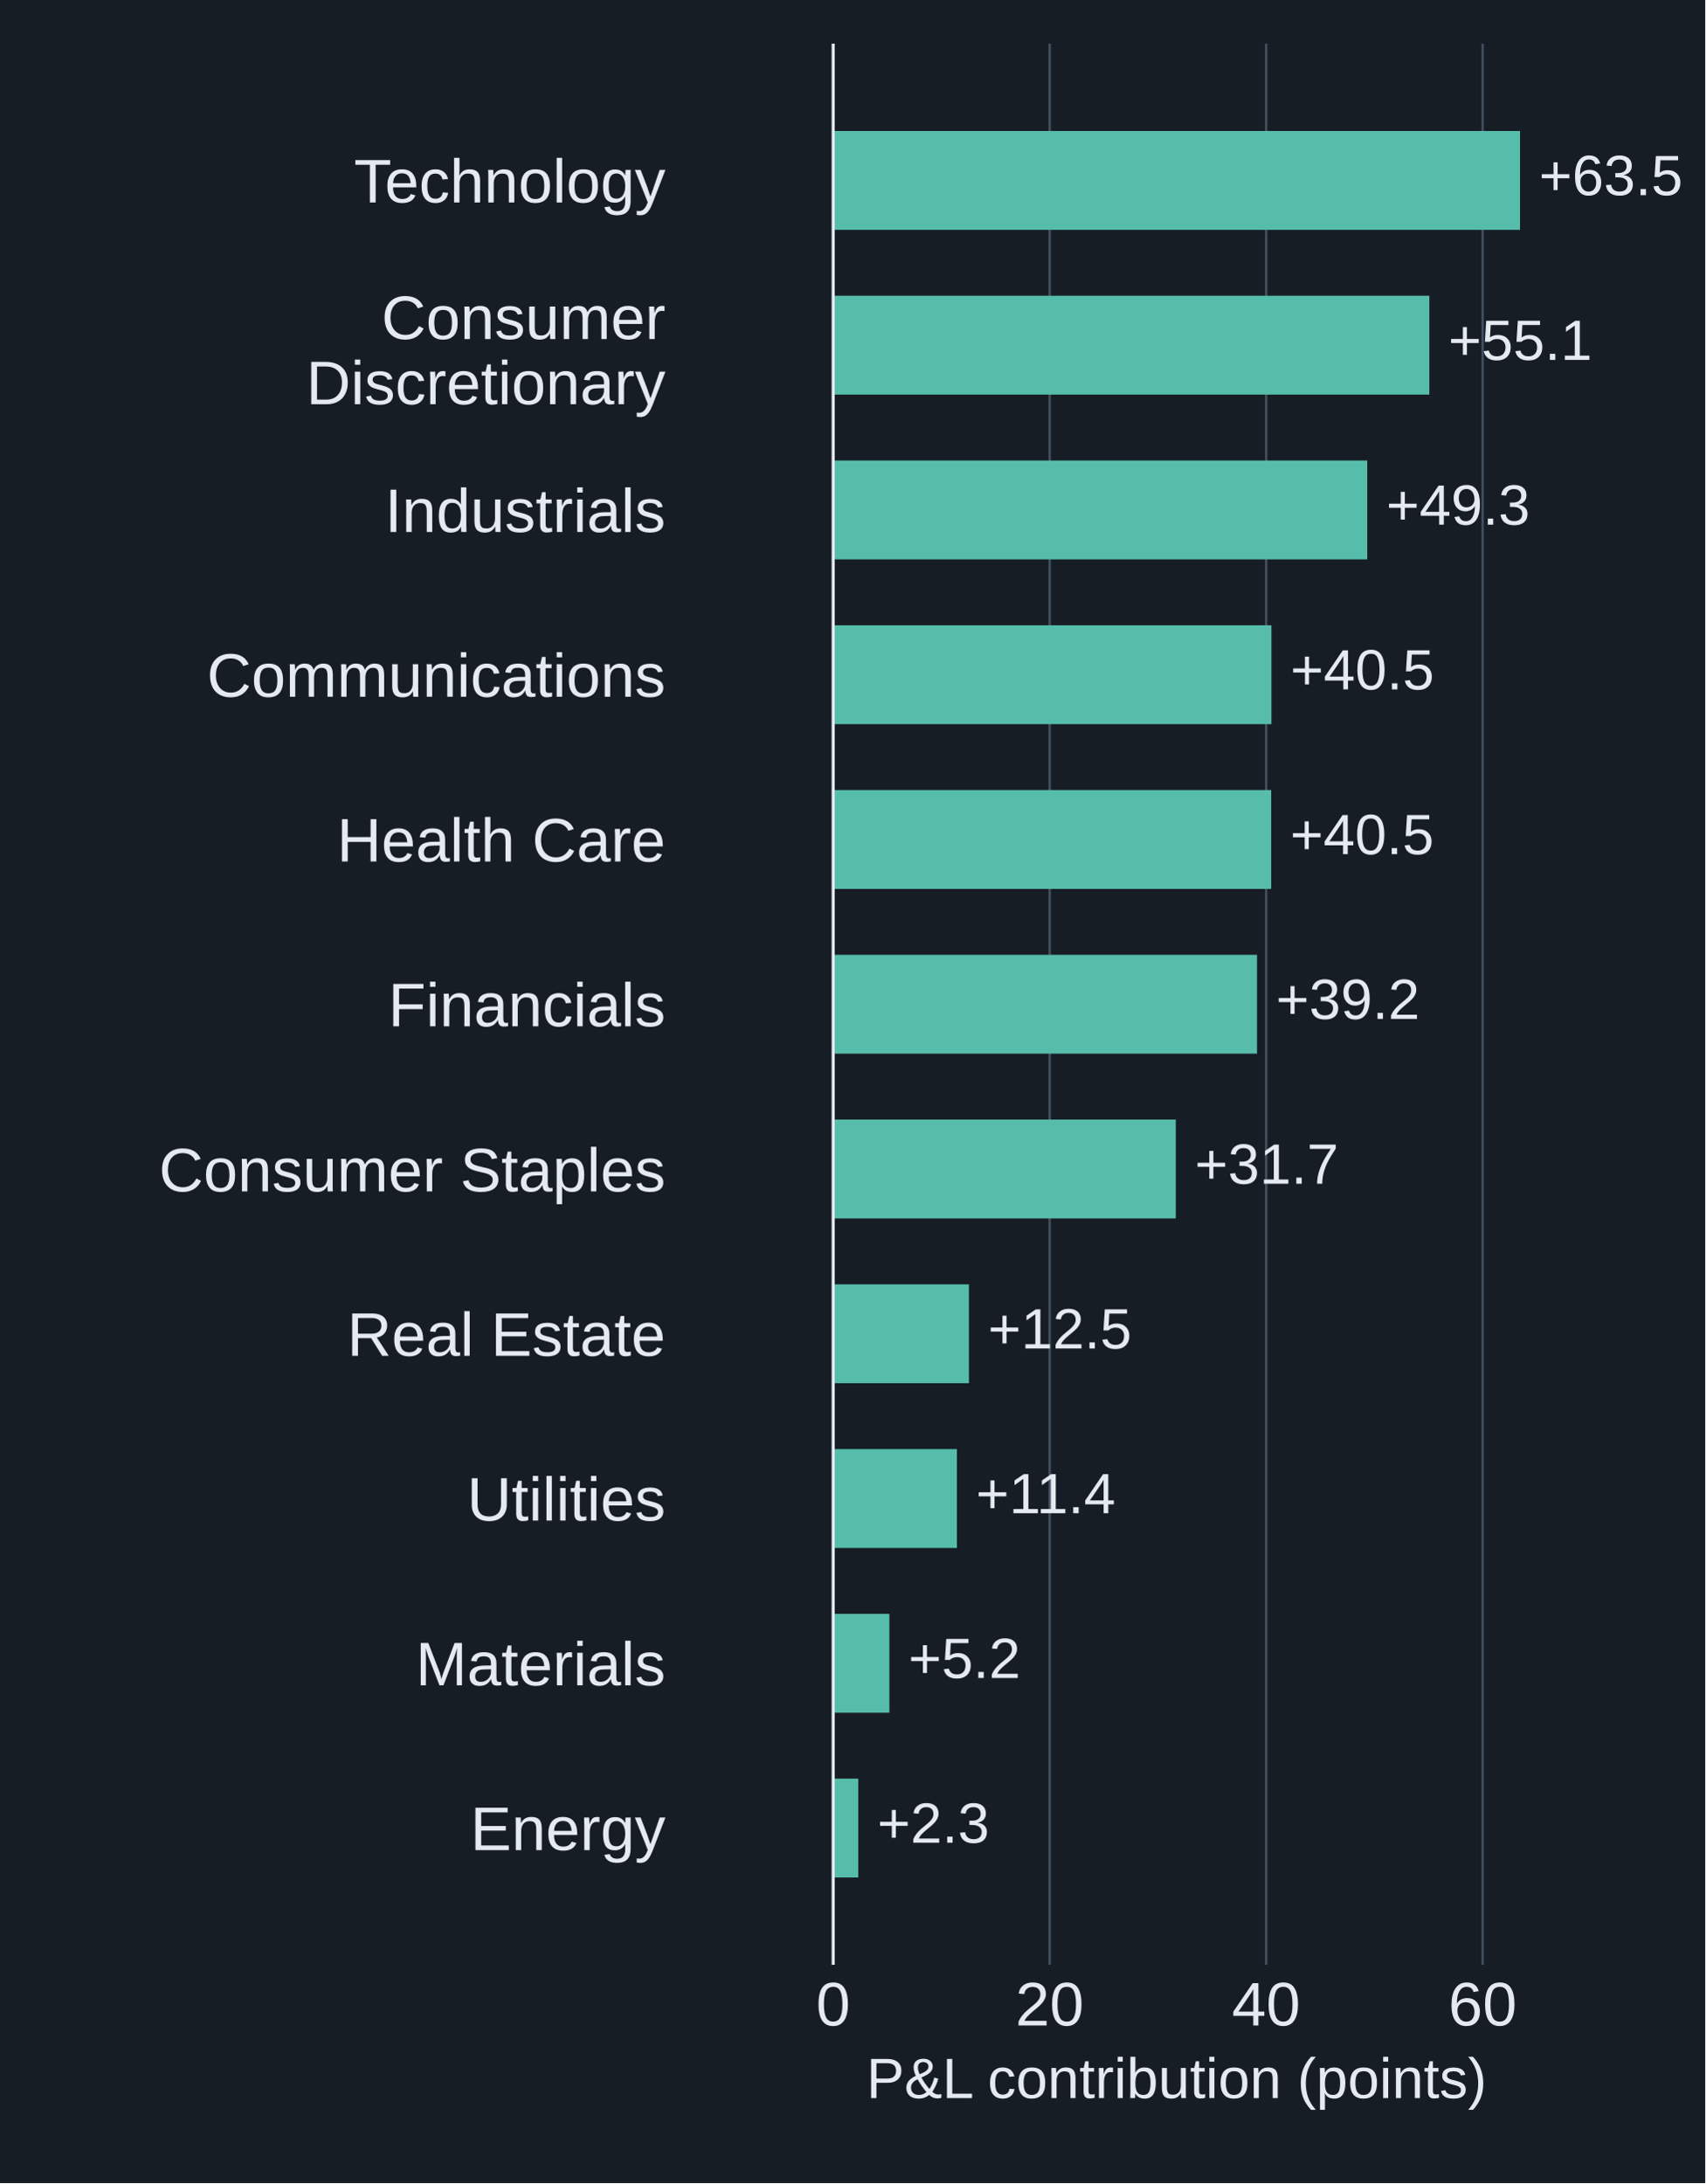
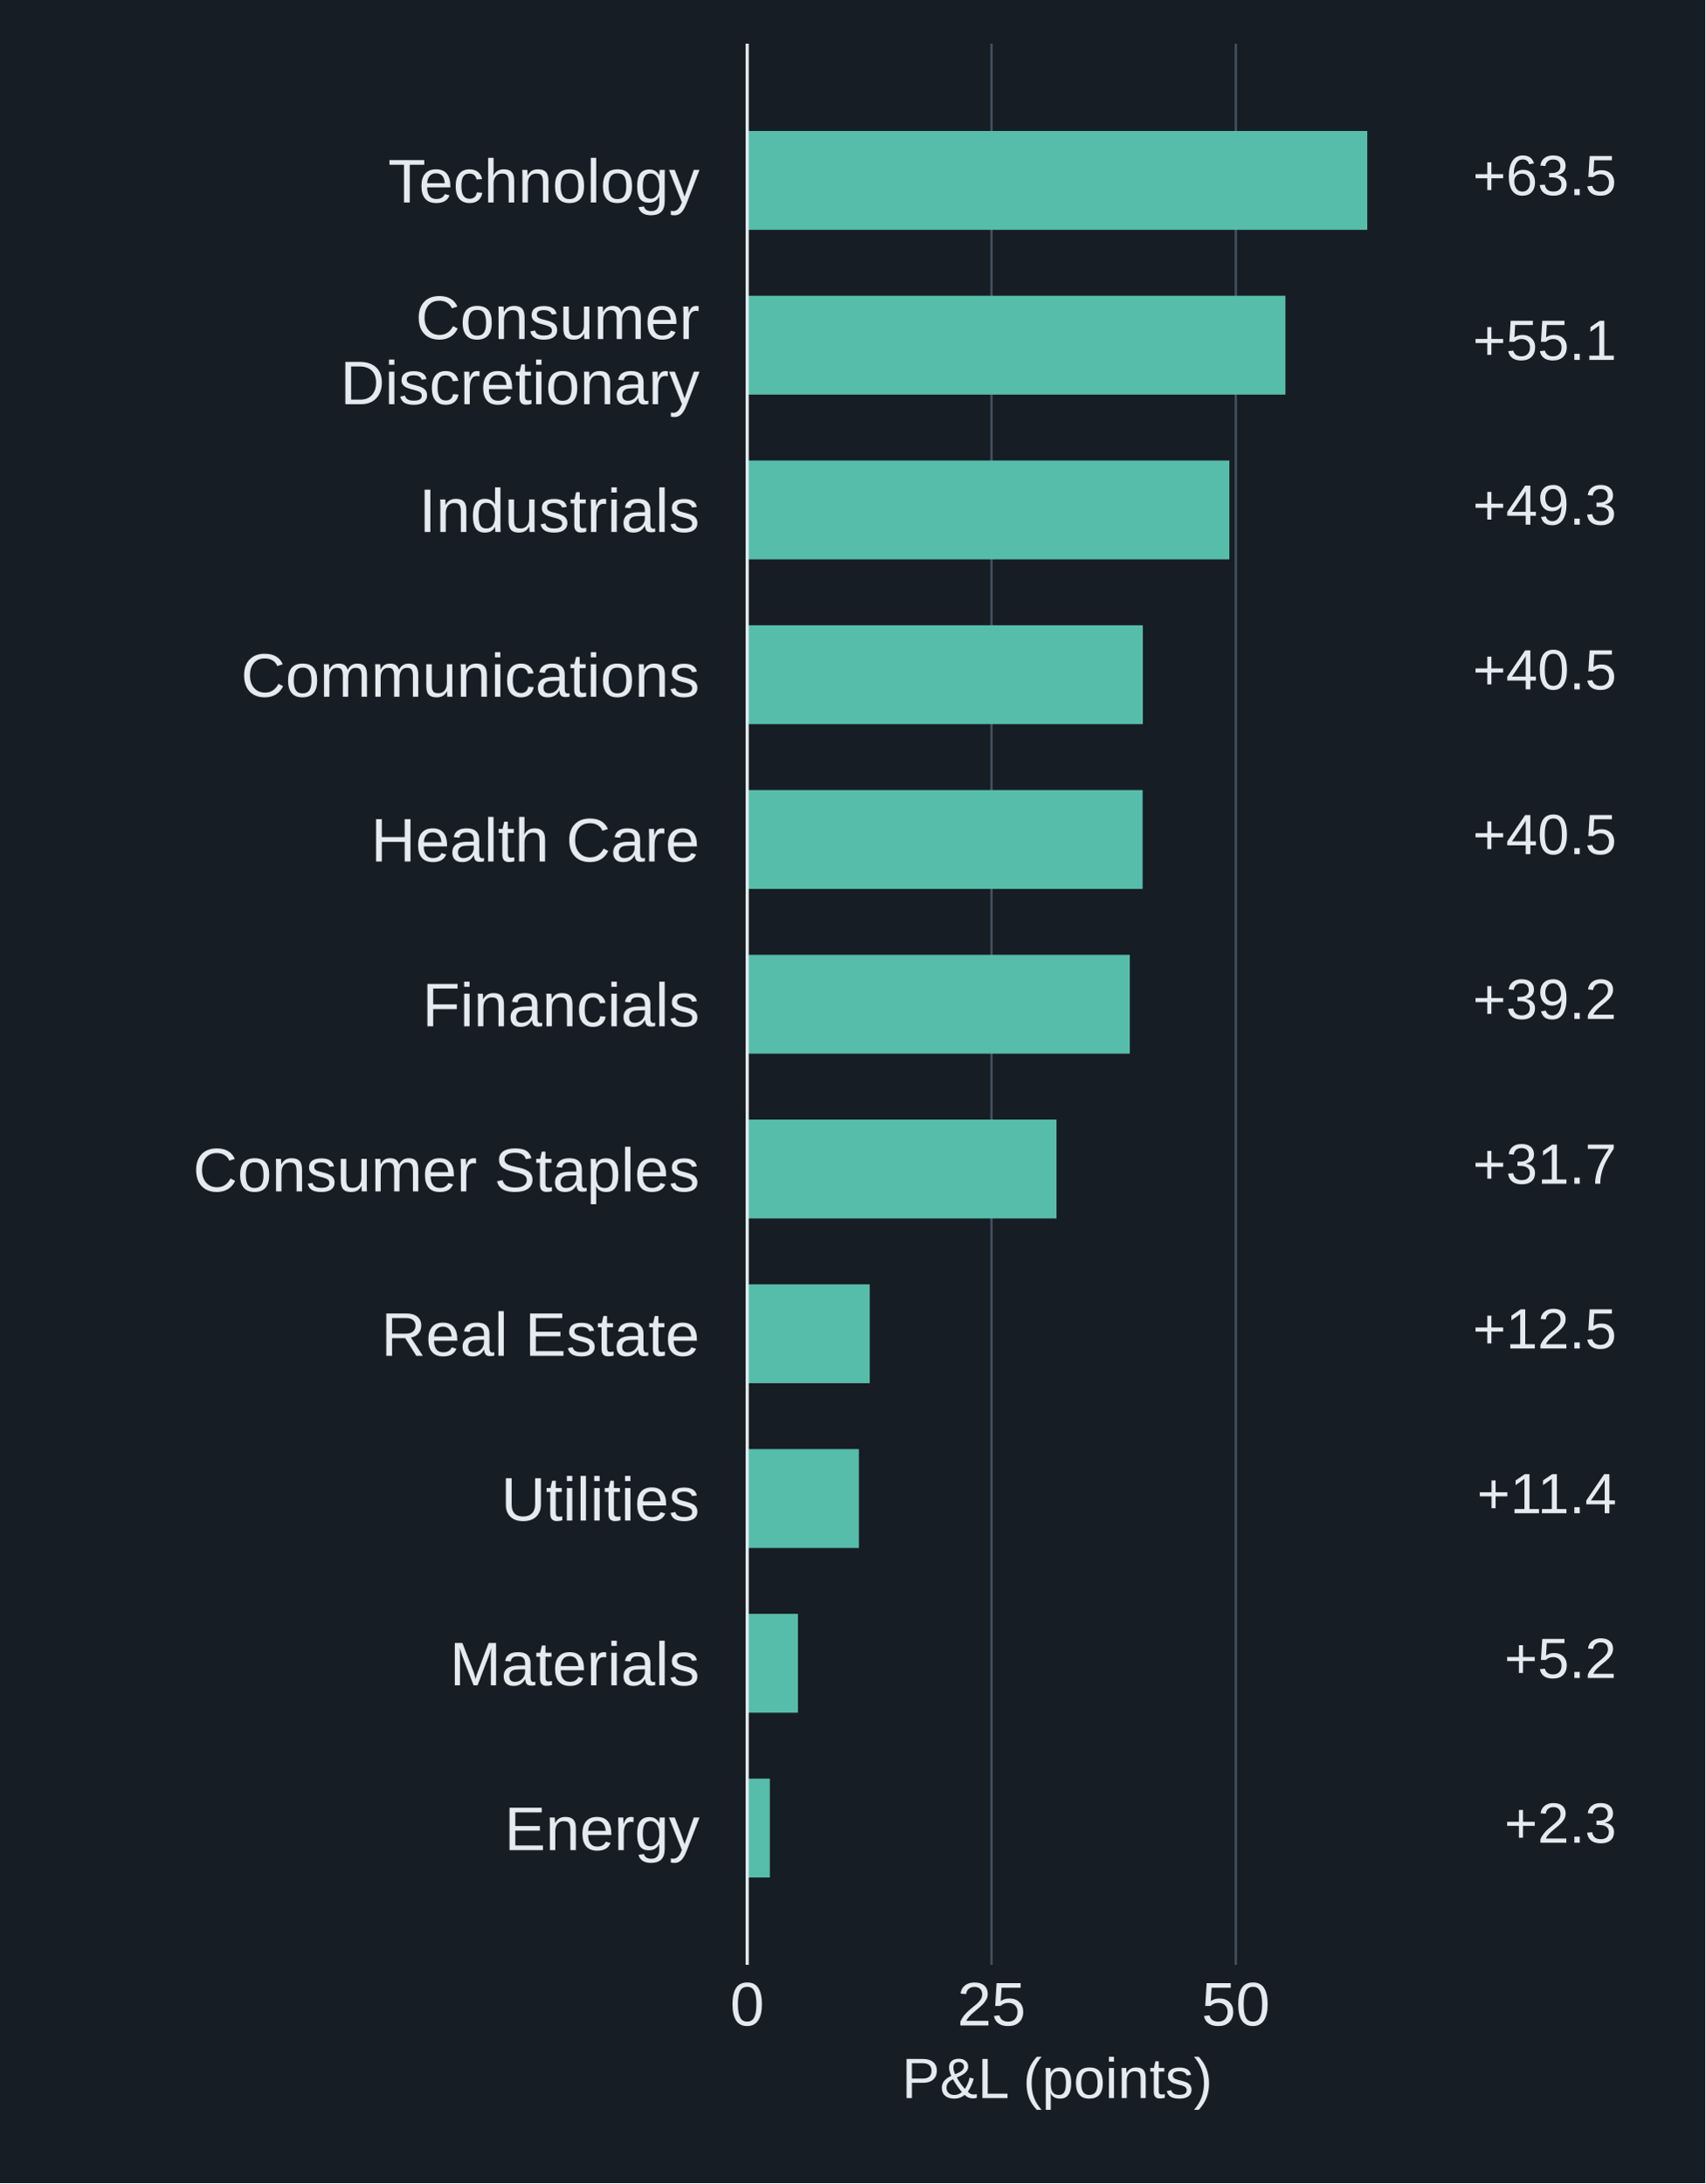
<svg xmlns="http://www.w3.org/2000/svg" width="360pt" height="460.8pt" viewBox="0 0 360 460.8" version="1.1">
  <defs>
    <style type="text/css">*{stroke-linejoin: round; stroke-linecap: butt}</style>
  </defs>
  <g id="figure_1">
    <g id="patch_1">
-       <path d="M 0 460.8  L 360 460.8  L 360 0  L 0 0  z " style="fill: #171d24" />
+       <path d="M 0 460.8 L 360 460.8 L 360 0 L 0 0 z " style="fill: #171d24" />
    </g>
    <g id="axes_1">
      <g id="patch_2">
-         <path d="M 144 414.72  L 352.8 414.72  L 352.8 9.216  L 144 9.216  z " style="fill: #171d24" />
+         <path d="M 151.2 414.72 L 295.2 414.72 L 295.2 9.216 L 151.2 9.216 z " style="fill: #171d24" />
      </g>
      <g id="matplotlib.axis_1">
        <g id="xtick_1">
          <g id="line2d_1">
-             <path d="M 175.9 414.72  L 175.9 9.216  " clip-path="url(#pc4b12bafd7)" style="fill: none; stroke: #43505f; stroke-width: 0.5; stroke-linecap: square" />
+             <path d="M 157.745 414.72 L 157.745 9.216 " clip-path="url(#p995bdf4a68)" style="fill: none; stroke: #43505f; stroke-width: 0.5; stroke-linecap: square" />
          </g>
          <g id="line2d_2" />
          <g id="text_1">
-             <text style="font-size: 13px; font-family: 'Arial', 'DejaVu Sans', sans-serif; text-anchor: middle; fill: #e4eaf0" x="175.9" y="427.525" transform="rotate(-0 175.9 427.5252)">0</text>
+             <text style="font-size: 13px; font-family: 'Arial', 'DejaVu Sans', sans-serif; text-anchor: middle; fill: #e4eaf0" x="157.745" y="427.525" transform="rotate(-0 157.7455 427.5252)">0</text>
          </g>
        </g>
        <g id="xtick_2">
          <g id="line2d_3">
-             <path d="M 221.603 414.72  L 221.603 9.216  " clip-path="url(#pc4b12bafd7)" style="fill: none; stroke: #43505f; stroke-width: 0.5; stroke-linecap: square" />
+             <path d="M 209.322 414.72 L 209.322 9.216 " clip-path="url(#p995bdf4a68)" style="fill: none; stroke: #43505f; stroke-width: 0.5; stroke-linecap: square" />
          </g>
          <g id="line2d_4" />
          <g id="text_2">
-             <text style="font-size: 13px; font-family: 'Arial', 'DejaVu Sans', sans-serif; text-anchor: middle; fill: #e4eaf0" x="221.603" y="427.525" transform="rotate(-0 221.6028 427.5252)">20</text>
+             <text style="font-size: 13px; font-family: 'Arial', 'DejaVu Sans', sans-serif; text-anchor: middle; fill: #e4eaf0" x="209.322" y="427.525" transform="rotate(-0 209.3223 427.5252)">25</text>
          </g>
        </g>
        <g id="xtick_3">
          <g id="line2d_5">
-             <path d="M 267.306 414.72  L 267.306 9.216  " clip-path="url(#pc4b12bafd7)" style="fill: none; stroke: #43505f; stroke-width: 0.5; stroke-linecap: square" />
+             <path d="M 260.899 414.72 L 260.899 9.216 " clip-path="url(#p995bdf4a68)" style="fill: none; stroke: #43505f; stroke-width: 0.5; stroke-linecap: square" />
          </g>
          <g id="line2d_6" />
          <g id="text_3">
-             <text style="font-size: 13px; font-family: 'Arial', 'DejaVu Sans', sans-serif; text-anchor: middle; fill: #e4eaf0" x="267.306" y="427.525" transform="rotate(-0 267.3056 427.5252)">40</text>
+             <text style="font-size: 13px; font-family: 'Arial', 'DejaVu Sans', sans-serif; text-anchor: middle; fill: #e4eaf0" x="260.899" y="427.525" transform="rotate(-0 260.8991 427.5252)">50</text>
          </g>
        </g>
-         <g id="xtick_4">
-           <g id="line2d_7">
-             <path d="M 313.008 414.72  L 313.008 9.216  " clip-path="url(#pc4b12bafd7)" style="fill: none; stroke: #43505f; stroke-width: 0.5; stroke-linecap: square" />
-           </g>
-           <g id="line2d_8" />
-           <g id="text_4">
-             <text style="font-size: 13px; font-family: 'Arial', 'DejaVu Sans', sans-serif; text-anchor: middle; fill: #e4eaf0" x="313.008" y="427.525" transform="rotate(-0 313.0084 427.5252)">60</text>
-           </g>
-         </g>
-         <g id="text_5">
-           <text style="font-size: 12px; font-family: 'Arial', 'DejaVu Sans', sans-serif; text-anchor: middle; fill: #e4eaf0" x="248.4" y="442.845" transform="rotate(-0 248.4 442.8445)">P&amp;L contribution (points)</text>
+         <g id="text_4">
+           <text style="font-size: 12px; font-family: 'Arial', 'DejaVu Sans', sans-serif; text-anchor: middle; fill: #e4eaf0" x="223.2" y="442.845" transform="rotate(-0 223.2 442.8445)">P&amp;L (points)</text>
        </g>
      </g>
      <g id="matplotlib.axis_2">
        <g id="ytick_1">
-           <g id="line2d_9" />
-           <g id="text_6">
-             <text style="font-size: 13px; font-family: 'Arial', 'DejaVu Sans', sans-serif; text-anchor: end; fill: #e4eaf0" x="140.5" y="42.734" transform="rotate(-0 140.5 42.73379)">Technology</text>
+           <g id="line2d_7" />
+           <g id="text_5">
+             <text style="font-size: 13px; font-family: 'Arial', 'DejaVu Sans', sans-serif; text-anchor: end; fill: #e4eaf0" x="147.7" y="42.734" transform="rotate(-0 147.7 42.73379)">Technology</text>
          </g>
        </g>
        <g id="ytick_2">
-           <g id="line2d_10" />
-           <g id="text_7">
-             <text style="font-size: 13px; font-family: 'Arial', 'DejaVu Sans', sans-serif; fill: #e4eaf0" transform="translate(80.5375 71.56669)">Consumer</text>
-             <text style="font-size: 13px; font-family: 'Arial', 'DejaVu Sans', sans-serif; fill: #e4eaf0" transform="translate(64.64906 85.31663)">Discretionary</text>
+           <g id="line2d_8" />
+           <g id="text_6">
+             <text style="font-size: 13px; font-family: 'Arial', 'DejaVu Sans', sans-serif; fill: #e4eaf0" transform="translate(87.7375 71.56669)">Consumer</text>
+             <text style="font-size: 13px; font-family: 'Arial', 'DejaVu Sans', sans-serif; fill: #e4eaf0" transform="translate(71.84906 85.31663)">Discretionary</text>
          </g>
        </g>
        <g id="ytick_3">
-           <g id="line2d_11" />
-           <g id="text_8">
-             <text style="font-size: 13px; font-family: 'Arial', 'DejaVu Sans', sans-serif; text-anchor: end; fill: #e4eaf0" x="140.5" y="112.289" transform="rotate(-0 140.5 112.2885)">Industrials</text>
+           <g id="line2d_9" />
+           <g id="text_7">
+             <text style="font-size: 13px; font-family: 'Arial', 'DejaVu Sans', sans-serif; text-anchor: end; fill: #e4eaf0" x="147.7" y="112.289" transform="rotate(-0 147.7 112.2885)">Industrials</text>
          </g>
        </g>
        <g id="ytick_4">
-           <g id="line2d_12" />
-           <g id="text_9">
-             <text style="font-size: 13px; font-family: 'Arial', 'DejaVu Sans', sans-serif; text-anchor: end; fill: #e4eaf0" x="140.5" y="147.066" transform="rotate(-0 140.5 147.0659)">Communications</text>
+           <g id="line2d_10" />
+           <g id="text_8">
+             <text style="font-size: 13px; font-family: 'Arial', 'DejaVu Sans', sans-serif; text-anchor: end; fill: #e4eaf0" x="147.7" y="147.066" transform="rotate(-0 147.7 147.0659)">Communications</text>
          </g>
        </g>
        <g id="ytick_5">
-           <g id="line2d_13" />
-           <g id="text_10">
-             <text style="font-size: 13px; font-family: 'Arial', 'DejaVu Sans', sans-serif; text-anchor: end; fill: #e4eaf0" x="140.5" y="181.843" transform="rotate(-0 140.5 181.8432)">Health Care</text>
+           <g id="line2d_11" />
+           <g id="text_9">
+             <text style="font-size: 13px; font-family: 'Arial', 'DejaVu Sans', sans-serif; text-anchor: end; fill: #e4eaf0" x="147.7" y="181.843" transform="rotate(-0 147.7 181.8432)">Health Care</text>
          </g>
        </g>
        <g id="ytick_6">
-           <g id="line2d_14" />
-           <g id="text_11">
-             <text style="font-size: 13px; font-family: 'Arial', 'DejaVu Sans', sans-serif; text-anchor: end; fill: #e4eaf0" x="140.5" y="216.621" transform="rotate(-0 140.5 216.6206)">Financials</text>
+           <g id="line2d_12" />
+           <g id="text_10">
+             <text style="font-size: 13px; font-family: 'Arial', 'DejaVu Sans', sans-serif; text-anchor: end; fill: #e4eaf0" x="147.7" y="216.621" transform="rotate(-0 147.7 216.6206)">Financials</text>
          </g>
        </g>
        <g id="ytick_7">
-           <g id="line2d_15" />
-           <g id="text_12">
-             <text style="font-size: 13px; font-family: 'Arial', 'DejaVu Sans', sans-serif; text-anchor: end; fill: #e4eaf0" x="140.5" y="251.477" transform="rotate(-0 140.5 251.4772)">Consumer Staples</text>
+           <g id="line2d_13" />
+           <g id="text_11">
+             <text style="font-size: 13px; font-family: 'Arial', 'DejaVu Sans', sans-serif; text-anchor: end; fill: #e4eaf0" x="147.7" y="251.477" transform="rotate(-0 147.7 251.4772)">Consumer Staples</text>
          </g>
        </g>
        <g id="ytick_8">
-           <g id="line2d_16" />
-           <g id="text_13">
-             <text style="font-size: 13px; font-family: 'Arial', 'DejaVu Sans', sans-serif; text-anchor: end; fill: #e4eaf0" x="140.5" y="286.175" transform="rotate(-0 140.5 286.1753)">Real Estate</text>
+           <g id="line2d_14" />
+           <g id="text_12">
+             <text style="font-size: 13px; font-family: 'Arial', 'DejaVu Sans', sans-serif; text-anchor: end; fill: #e4eaf0" x="147.7" y="286.175" transform="rotate(-0 147.7 286.1753)">Real Estate</text>
          </g>
        </g>
        <g id="ytick_9">
-           <g id="line2d_17" />
-           <g id="text_14">
-             <text style="font-size: 13px; font-family: 'Arial', 'DejaVu Sans', sans-serif; text-anchor: end; fill: #e4eaf0" x="140.5" y="320.953" transform="rotate(-0 140.5 320.9527)">Utilities</text>
+           <g id="line2d_15" />
+           <g id="text_13">
+             <text style="font-size: 13px; font-family: 'Arial', 'DejaVu Sans', sans-serif; text-anchor: end; fill: #e4eaf0" x="147.7" y="320.953" transform="rotate(-0 147.7 320.9527)">Utilities</text>
          </g>
        </g>
        <g id="ytick_10">
-           <g id="line2d_18" />
-           <g id="text_15">
-             <text style="font-size: 13px; font-family: 'Arial', 'DejaVu Sans', sans-serif; text-anchor: end; fill: #e4eaf0" x="140.5" y="355.73" transform="rotate(-0 140.5 355.73)">Materials</text>
+           <g id="line2d_16" />
+           <g id="text_14">
+             <text style="font-size: 13px; font-family: 'Arial', 'DejaVu Sans', sans-serif; text-anchor: end; fill: #e4eaf0" x="147.7" y="355.73" transform="rotate(-0 147.7 355.73)">Materials</text>
          </g>
        </g>
        <g id="ytick_11">
-           <g id="line2d_19" />
-           <g id="text_16">
-             <text style="font-size: 13px; font-family: 'Arial', 'DejaVu Sans', sans-serif; text-anchor: end; fill: #e4eaf0" x="140.5" y="390.507" transform="rotate(-0 140.5 390.5074)">Energy</text>
+           <g id="line2d_17" />
+           <g id="text_15">
+             <text style="font-size: 13px; font-family: 'Arial', 'DejaVu Sans', sans-serif; text-anchor: end; fill: #e4eaf0" x="147.7" y="390.507" transform="rotate(-0 147.7 390.5074)">Energy</text>
          </g>
        </g>
      </g>
      <g id="patch_3">
-         <path d="M 175.9 27.648  L 320.9 27.648  L 320.9 48.514  L 175.9 48.514  z " clip-path="url(#pc4b12bafd7)" style="fill: #57bdab" />
+         <path d="M 157.745 27.648 L 288.655 27.648 L 288.655 48.514 L 157.745 48.514 z " clip-path="url(#p995bdf4a68)" style="fill: #57bdab" />
      </g>
      <g id="patch_4">
-         <path d="M 175.9 62.425  L 301.755 62.425  L 301.755 83.292  L 175.9 83.292  z " clip-path="url(#pc4b12bafd7)" style="fill: #57bdab" />
+         <path d="M 157.745 62.425 L 271.37 62.425 L 271.37 83.292 L 157.745 83.292 z " clip-path="url(#p995bdf4a68)" style="fill: #57bdab" />
      </g>
      <g id="patch_5">
-         <path d="M 175.9 97.203  L 288.648 97.203  L 288.648 118.069  L 175.9 118.069  z " clip-path="url(#pc4b12bafd7)" style="fill: #57bdab" />
+         <path d="M 157.745 97.203 L 259.537 97.203 L 259.537 118.069 L 157.745 118.069 z " clip-path="url(#p995bdf4a68)" style="fill: #57bdab" />
      </g>
      <g id="patch_6">
-         <path d="M 175.9 131.98  L 268.418 131.98  L 268.418 152.846  L 175.9 152.846  z " clip-path="url(#pc4b12bafd7)" style="fill: #57bdab" />
+         <path d="M 157.745 131.98 L 241.273 131.98 L 241.273 152.846 L 157.745 152.846 z " clip-path="url(#p995bdf4a68)" style="fill: #57bdab" />
      </g>
      <g id="patch_7">
-         <path d="M 175.9 166.757  L 268.365 166.757  L 268.365 187.624  L 175.9 187.624  z " clip-path="url(#pc4b12bafd7)" style="fill: #57bdab" />
+         <path d="M 157.745 166.757 L 241.225 166.757 L 241.225 187.624 L 157.745 187.624 z " clip-path="url(#p995bdf4a68)" style="fill: #57bdab" />
      </g>
      <g id="patch_8">
-         <path d="M 175.9 201.535  L 265.372 201.535  L 265.372 222.401  L 175.9 222.401  z " clip-path="url(#pc4b12bafd7)" style="fill: #57bdab" />
+         <path d="M 157.745 201.535 L 238.523 201.535 L 238.523 222.401 L 157.745 222.401 z " clip-path="url(#p995bdf4a68)" style="fill: #57bdab" />
      </g>
      <g id="patch_9">
-         <path d="M 175.9 236.312  L 248.225 236.312  L 248.225 257.179  L 175.9 257.179  z " clip-path="url(#pc4b12bafd7)" style="fill: #57bdab" />
+         <path d="M 157.745 236.312 L 223.042 236.312 L 223.042 257.179 L 157.745 257.179 z " clip-path="url(#p995bdf4a68)" style="fill: #57bdab" />
      </g>
      <g id="patch_10">
-         <path d="M 175.9 271.09  L 204.553 271.09  L 204.553 291.956  L 175.9 291.956  z " clip-path="url(#pc4b12bafd7)" style="fill: #57bdab" />
+         <path d="M 157.745 271.09 L 183.614 271.09 L 183.614 291.956 L 157.745 291.956 z " clip-path="url(#p995bdf4a68)" style="fill: #57bdab" />
      </g>
      <g id="patch_11">
-         <path d="M 175.9 305.867  L 202.02 305.867  L 202.02 326.733  L 175.9 326.733  z " clip-path="url(#pc4b12bafd7)" style="fill: #57bdab" />
+         <path d="M 157.745 305.867 L 181.327 305.867 L 181.327 326.733 L 157.745 326.733 z " clip-path="url(#p995bdf4a68)" style="fill: #57bdab" />
      </g>
      <g id="patch_12">
-         <path d="M 175.9 340.644  L 187.761 340.644  L 187.761 361.511  L 175.9 361.511  z " clip-path="url(#pc4b12bafd7)" style="fill: #57bdab" />
+         <path d="M 157.745 340.644 L 168.454 340.644 L 168.454 361.511 L 157.745 361.511 z " clip-path="url(#p995bdf4a68)" style="fill: #57bdab" />
      </g>
      <g id="patch_13">
-         <path d="M 175.9 375.422  L 181.196 375.422  L 181.196 396.288  L 175.9 396.288  z " clip-path="url(#pc4b12bafd7)" style="fill: #57bdab" />
+         <path d="M 157.745 375.422 L 162.527 375.422 L 162.527 396.288 L 157.745 396.288 z " clip-path="url(#p995bdf4a68)" style="fill: #57bdab" />
      </g>
-       <g id="line2d_20">
-         <path d="M 175.9 414.72  L 175.9 9.216  " clip-path="url(#pc4b12bafd7)" style="fill: none; stroke: #e4eaf0; stroke-width: 0.65; stroke-linecap: square" />
+       <g id="line2d_18">
+         <path d="M 157.745 414.72 L 157.745 9.216 " clip-path="url(#p995bdf4a68)" style="fill: none; stroke: #e4eaf0; stroke-width: 0.65; stroke-linecap: square" />
+       </g>
+       <g id="text_16">
+         <text style="font-size: 12px; font-family: 'Arial', 'DejaVu Sans', sans-serif; text-anchor: end; fill: #e4eaf0" x="341.28" y="41.183" transform="rotate(-0 341.28 41.18339)">+63.5</text>
      </g>
      <g id="text_17">
-         <text style="font-size: 12px; font-family: 'Arial', 'DejaVu Sans', sans-serif; text-anchor: start; fill: #e4eaf0" x="324.9" y="41.183" transform="rotate(-0 324.9 41.18339)">+63.5</text>
+         <text style="font-size: 12px; font-family: 'Arial', 'DejaVu Sans', sans-serif; text-anchor: end; fill: #e4eaf0" x="341.28" y="75.961" transform="rotate(-0 341.28 75.96075)">+55.1</text>
      </g>
      <g id="text_18">
-         <text style="font-size: 12px; font-family: 'Arial', 'DejaVu Sans', sans-serif; text-anchor: start; fill: #e4eaf0" x="305.755" y="75.961" transform="rotate(-0 305.7551 75.96075)">+55.1</text>
+         <text style="font-size: 12px; font-family: 'Arial', 'DejaVu Sans', sans-serif; text-anchor: end; fill: #e4eaf0" x="341.28" y="110.738" transform="rotate(-0 341.28 110.7381)">+49.3</text>
      </g>
      <g id="text_19">
-         <text style="font-size: 12px; font-family: 'Arial', 'DejaVu Sans', sans-serif; text-anchor: start; fill: #e4eaf0" x="292.648" y="110.738" transform="rotate(-0 292.6481 110.7381)">+49.3</text>
+         <text style="font-size: 12px; font-family: 'Arial', 'DejaVu Sans', sans-serif; text-anchor: end; fill: #e4eaf0" x="341.28" y="145.515" transform="rotate(-0 341.28 145.5155)">+40.5</text>
      </g>
      <g id="text_20">
-         <text style="font-size: 12px; font-family: 'Arial', 'DejaVu Sans', sans-serif; text-anchor: start; fill: #e4eaf0" x="272.418" y="145.515" transform="rotate(-0 272.418 145.5155)">+40.5</text>
+         <text style="font-size: 12px; font-family: 'Arial', 'DejaVu Sans', sans-serif; text-anchor: end; fill: #e4eaf0" x="341.28" y="180.293" transform="rotate(-0 341.28 180.2928)">+40.5</text>
      </g>
      <g id="text_21">
-         <text style="font-size: 12px; font-family: 'Arial', 'DejaVu Sans', sans-serif; text-anchor: start; fill: #e4eaf0" x="272.365" y="180.293" transform="rotate(-0 272.3654 180.2928)">+40.5</text>
+         <text style="font-size: 12px; font-family: 'Arial', 'DejaVu Sans', sans-serif; text-anchor: end; fill: #e4eaf0" x="341.28" y="215.07" transform="rotate(-0 341.28 215.0702)">+39.2</text>
      </g>
      <g id="text_22">
-         <text style="font-size: 12px; font-family: 'Arial', 'DejaVu Sans', sans-serif; text-anchor: start; fill: #e4eaf0" x="269.372" y="215.07" transform="rotate(-0 269.372 215.0702)">+39.2</text>
+         <text style="font-size: 12px; font-family: 'Arial', 'DejaVu Sans', sans-serif; text-anchor: end; fill: #e4eaf0" x="341.28" y="249.848" transform="rotate(-0 341.28 249.8475)">+31.7</text>
      </g>
      <g id="text_23">
-         <text style="font-size: 12px; font-family: 'Arial', 'DejaVu Sans', sans-serif; text-anchor: start; fill: #e4eaf0" x="252.225" y="249.848" transform="rotate(-0 252.2249 249.8475)">+31.7</text>
+         <text style="font-size: 12px; font-family: 'Arial', 'DejaVu Sans', sans-serif; text-anchor: end; fill: #e4eaf0" x="341.28" y="284.625" transform="rotate(-0 341.28 284.6249)">+12.5</text>
      </g>
      <g id="text_24">
-         <text style="font-size: 12px; font-family: 'Arial', 'DejaVu Sans', sans-serif; text-anchor: start; fill: #e4eaf0" x="208.553" y="284.625" transform="rotate(-0 208.5529 284.6249)">+12.5</text>
+         <text style="font-size: 12px; font-family: 'Arial', 'DejaVu Sans', sans-serif; text-anchor: end; fill: #e4eaf0" x="341.28" y="319.402" transform="rotate(-0 341.28 319.4023)">+11.4</text>
      </g>
      <g id="text_25">
-         <text style="font-size: 12px; font-family: 'Arial', 'DejaVu Sans', sans-serif; text-anchor: start; fill: #e4eaf0" x="206.02" y="319.402" transform="rotate(-0 206.02 319.4023)">+11.4</text>
+         <text style="font-size: 12px; font-family: 'Arial', 'DejaVu Sans', sans-serif; text-anchor: end; fill: #e4eaf0" x="341.28" y="354.18" transform="rotate(-0 341.28 354.1796)">+5.2</text>
      </g>
      <g id="text_26">
-         <text style="font-size: 12px; font-family: 'Arial', 'DejaVu Sans', sans-serif; text-anchor: start; fill: #e4eaf0" x="191.761" y="354.18" transform="rotate(-0 191.7613 354.1796)">+5.2</text>
-       </g>
-       <g id="text_27">
-         <text style="font-size: 12px; font-family: 'Arial', 'DejaVu Sans', sans-serif; text-anchor: start; fill: #e4eaf0" x="185.196" y="388.957" transform="rotate(-0 185.1957 388.957)">+2.3</text>
+         <text style="font-size: 12px; font-family: 'Arial', 'DejaVu Sans', sans-serif; text-anchor: end; fill: #e4eaf0" x="341.28" y="388.957" transform="rotate(-0 341.28 388.957)">+2.3</text>
      </g>
    </g>
  </g>
  <defs>
-     <clipPath id="pc4b12bafd7">
-       <rect x="144" y="9.216" width="208.8" height="405.504" />
+     <clipPath id="p995bdf4a68">
+       <rect x="151.2" y="9.216" width="144" height="405.504" />
    </clipPath>
  </defs>
</svg>
